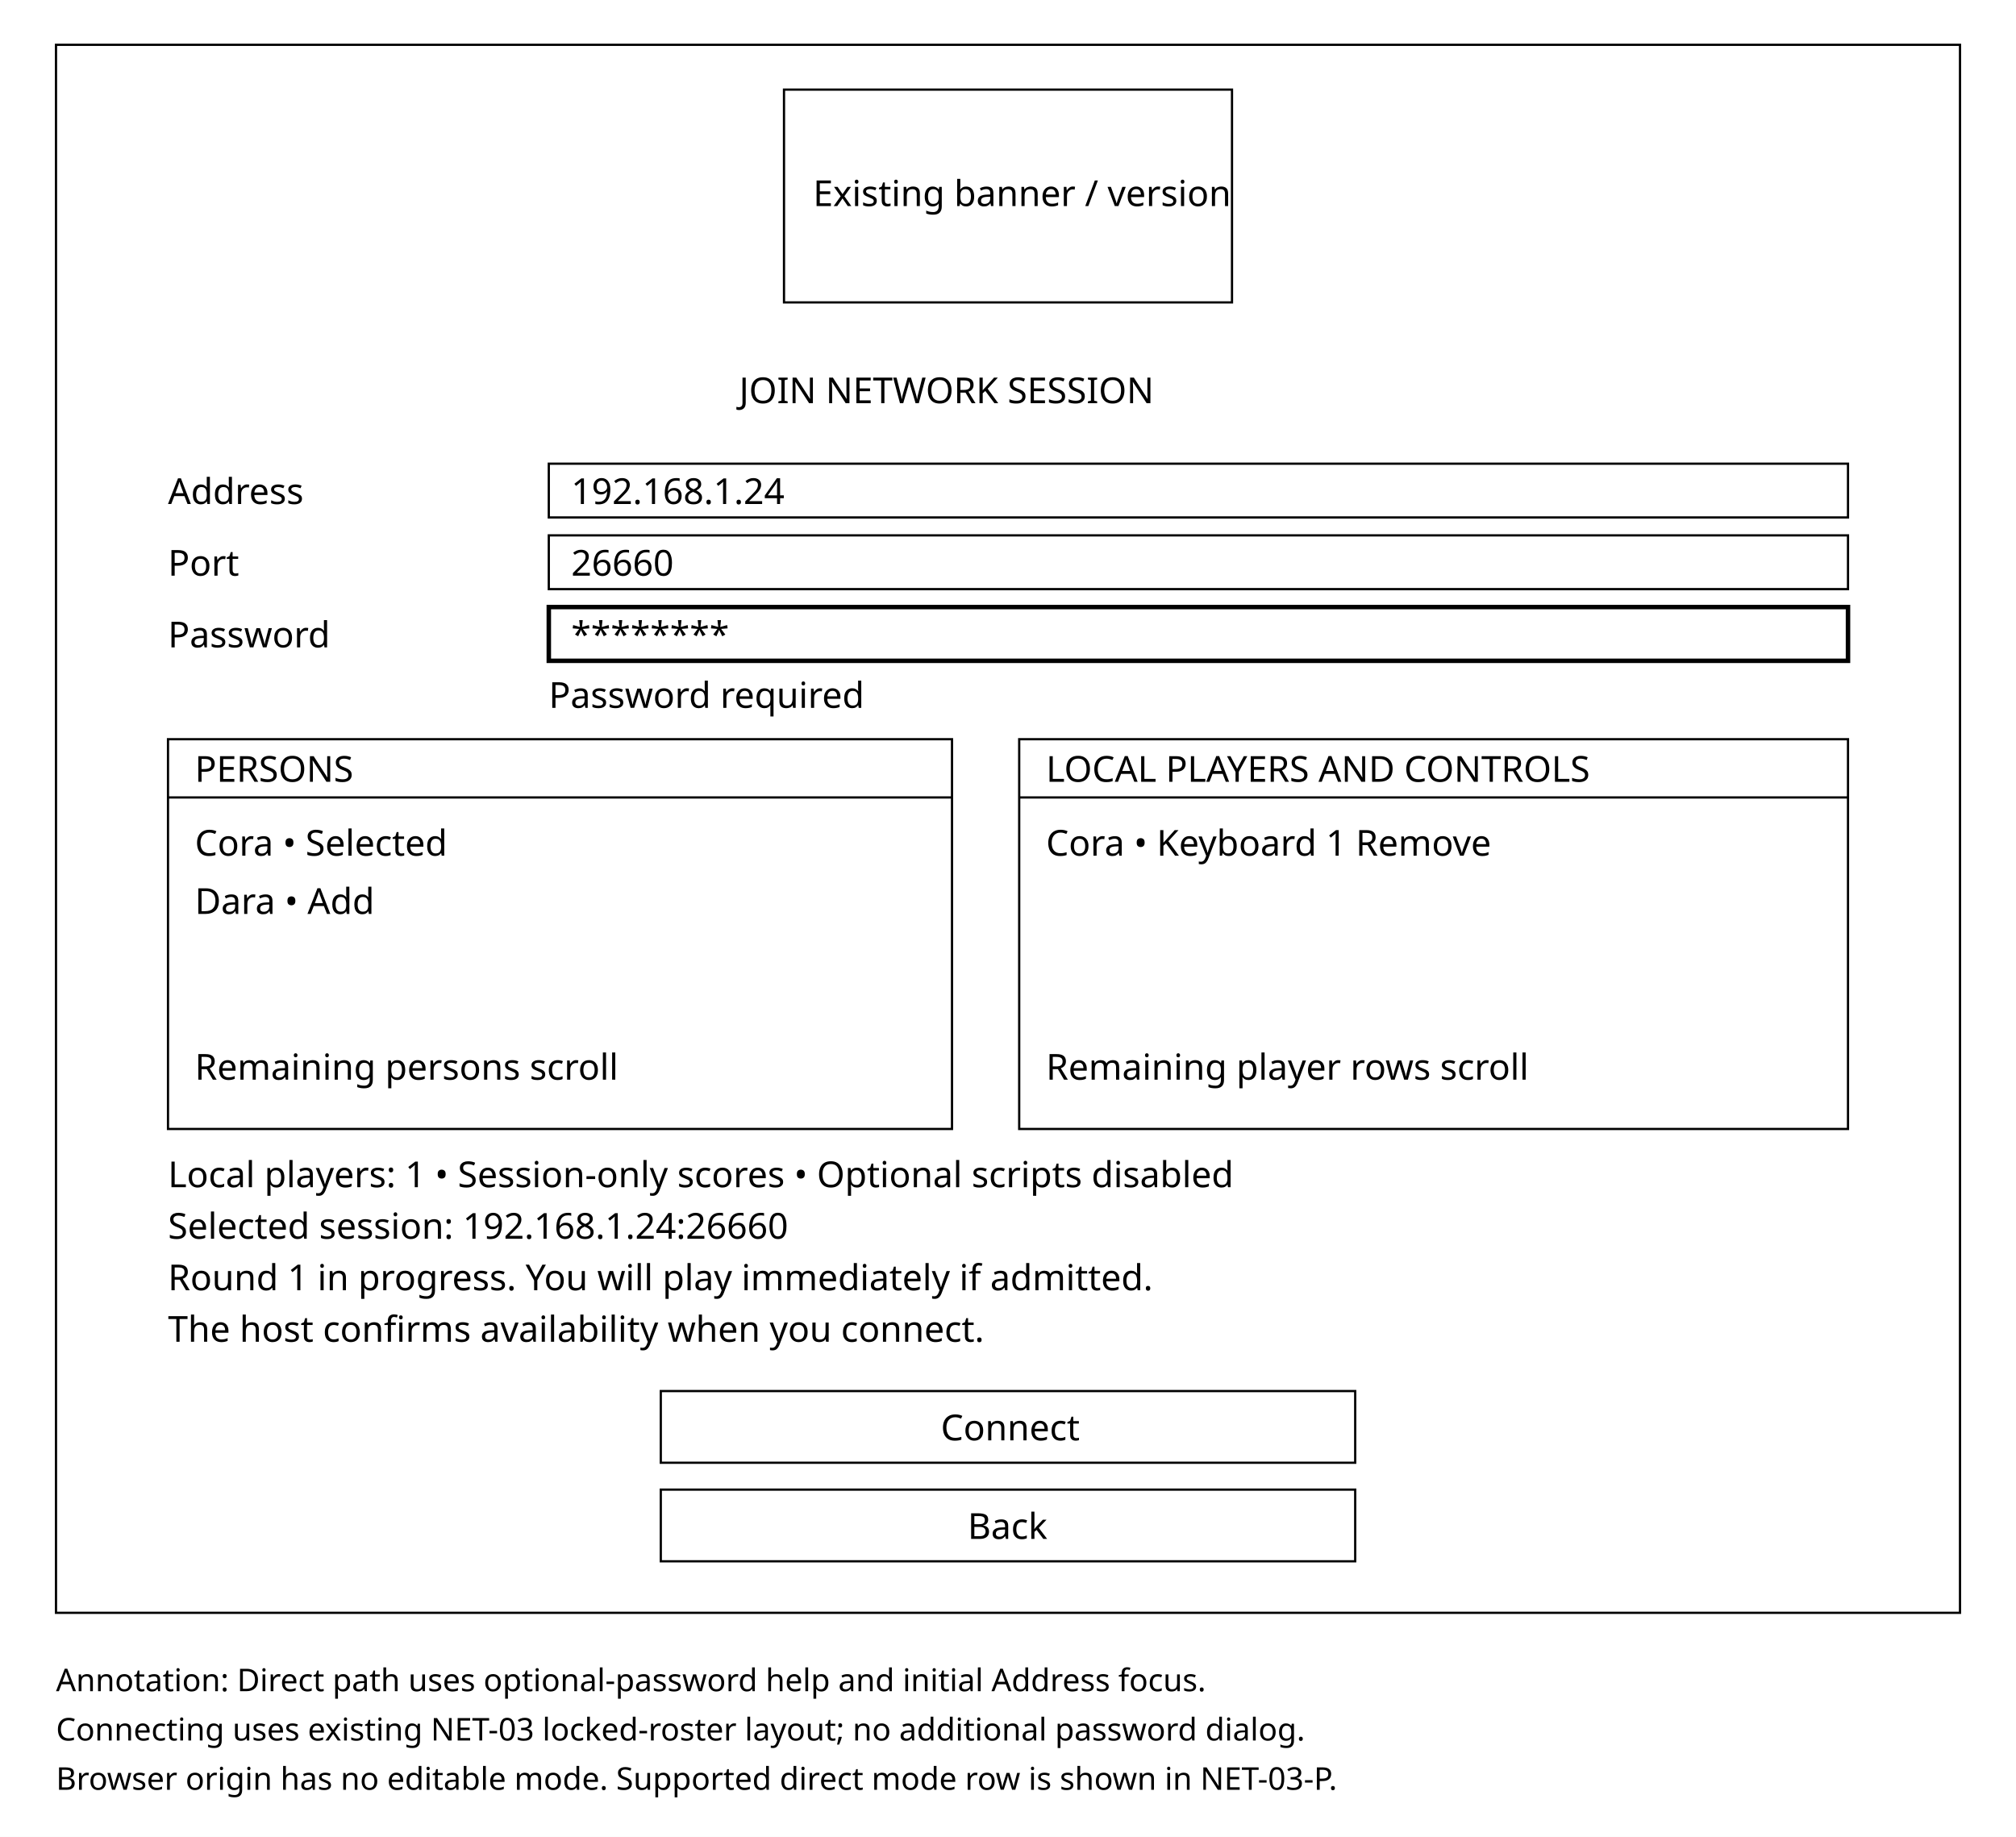
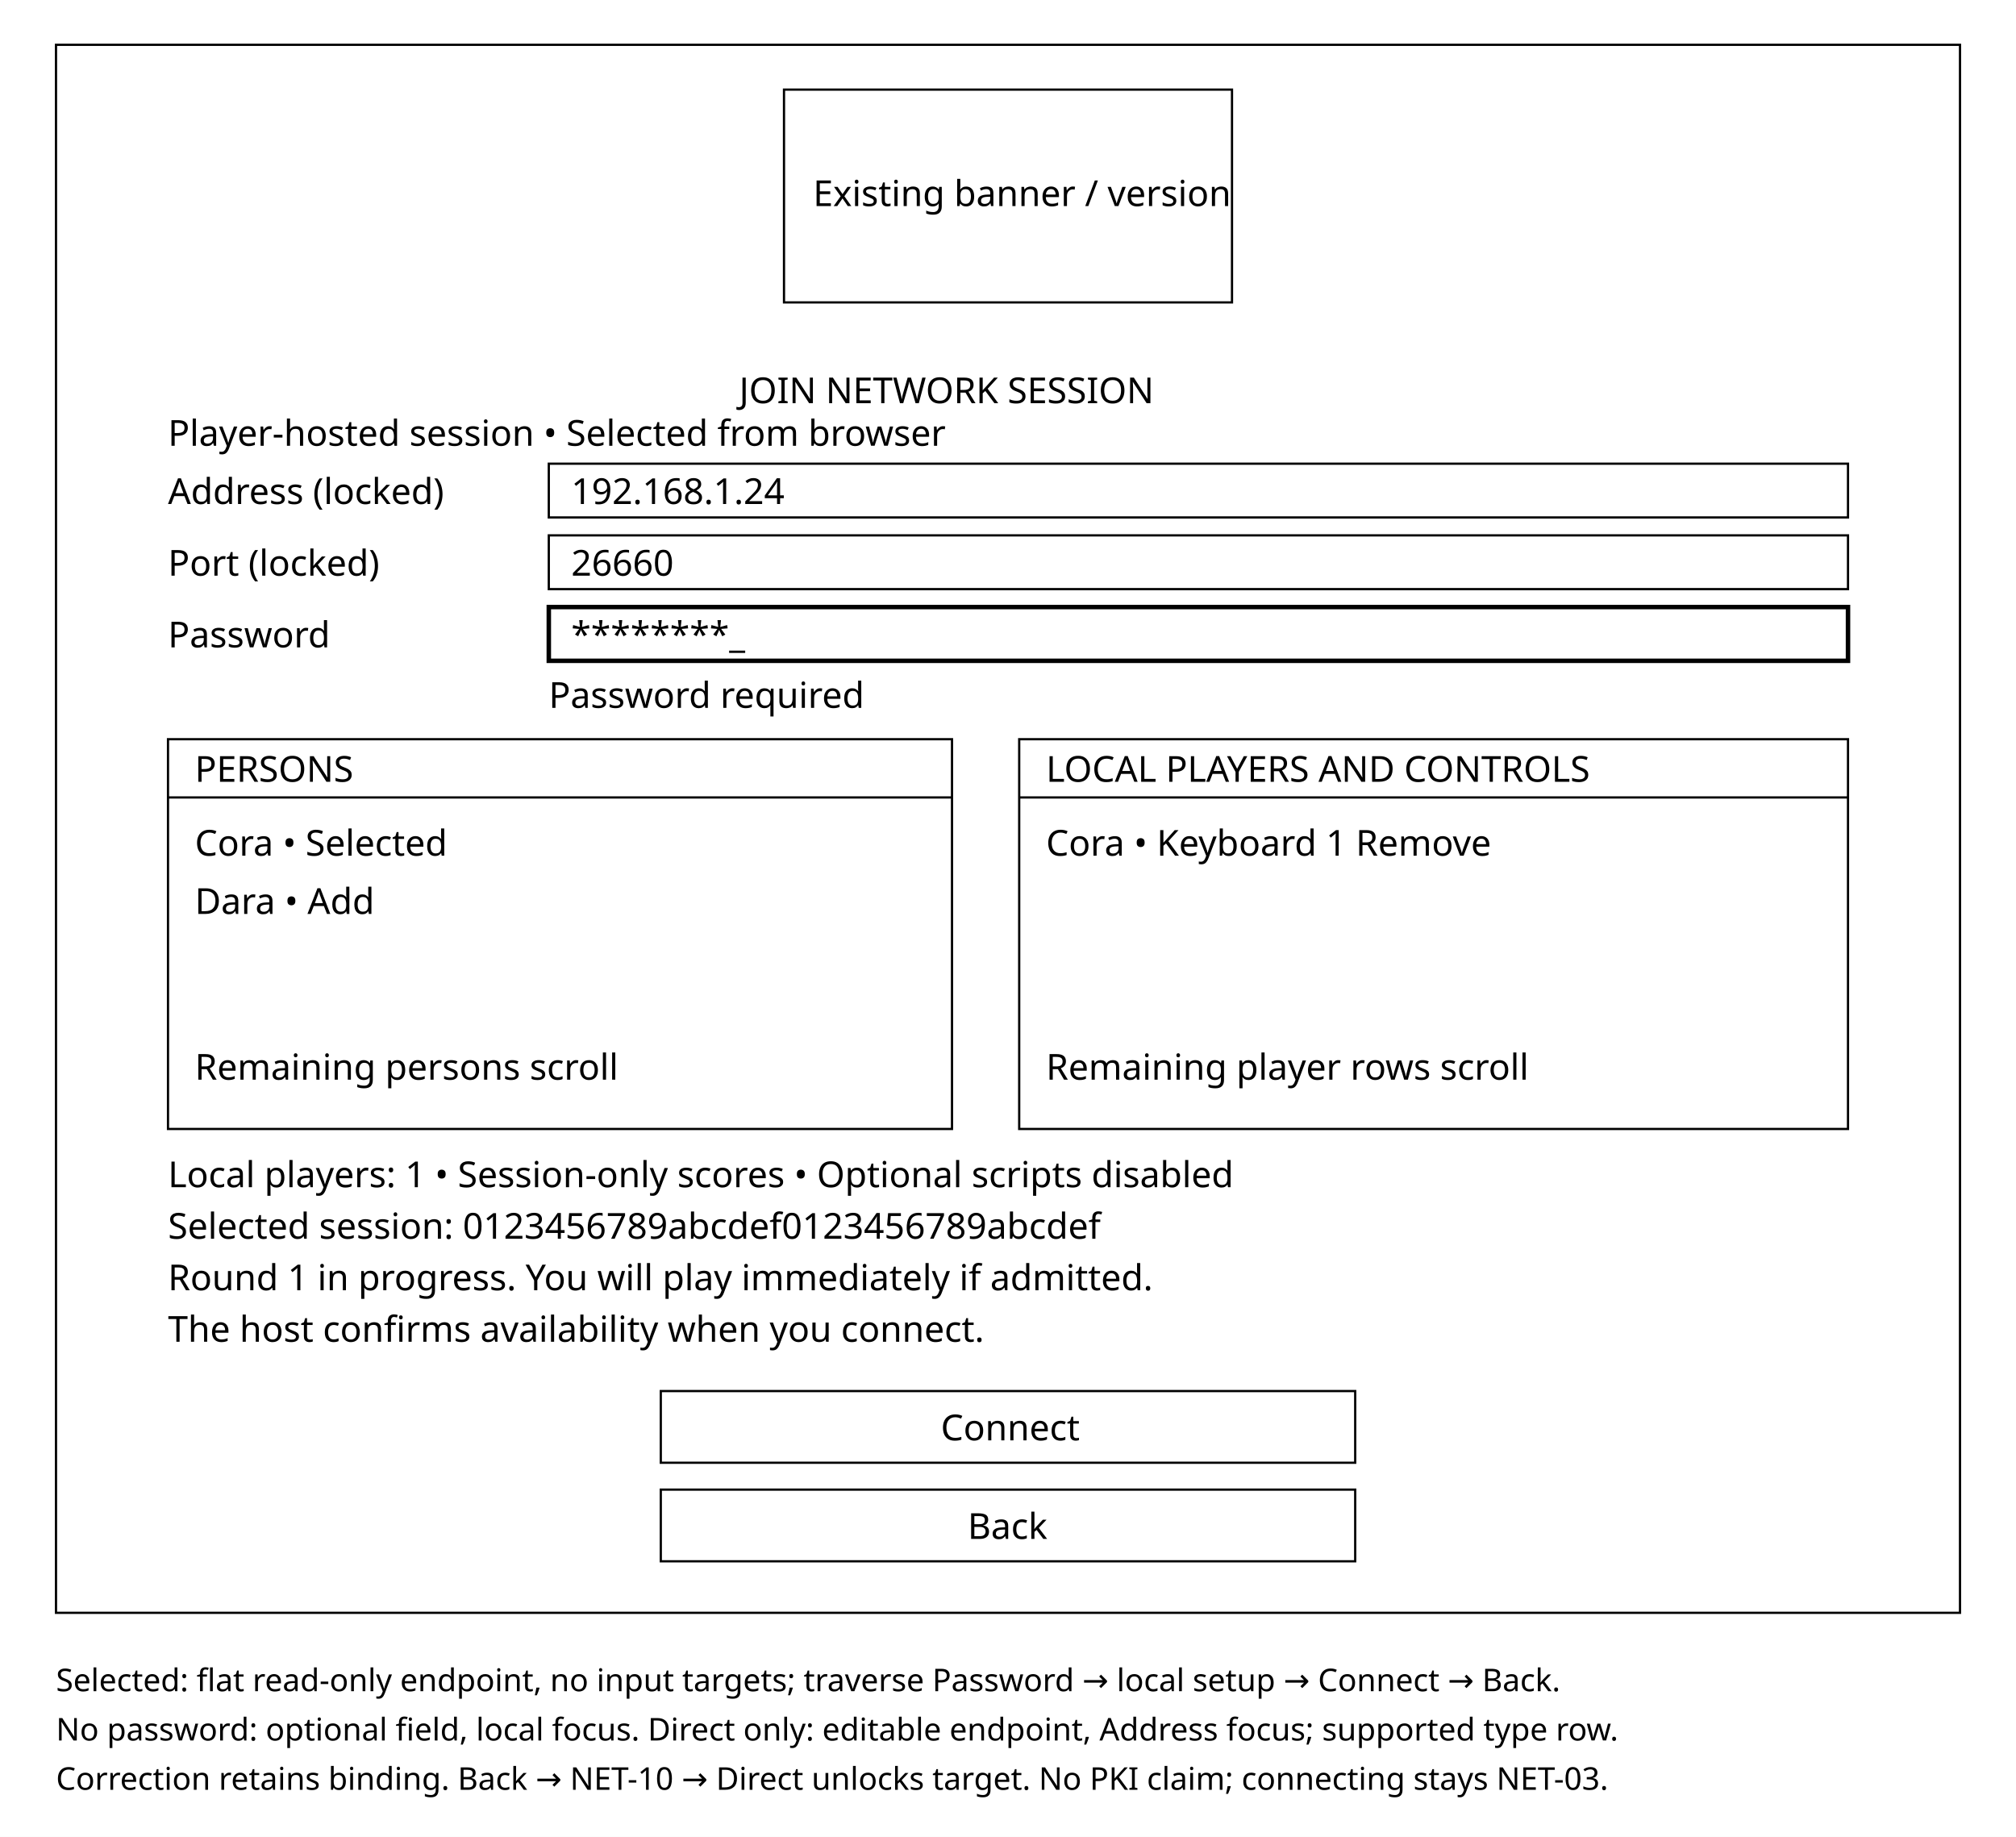
<svg xmlns="http://www.w3.org/2000/svg" width="900" height="820" viewBox="0 0 900 820">
  <rect width="900" height="820" fill="white" />
  <g fill="none" stroke="black">
    <rect x="25" y="20" width="850" height="700" />
    <rect x="350" y="40" width="200" height="95" />
    <rect x="245" y="207" width="580" height="24" />
    <rect x="245" y="239" width="580" height="24" />
    <rect x="245" y="271" width="580" height="24" stroke-width="2" />
    <rect x="75" y="330" width="350" height="174" />
    <rect x="455" y="330" width="370" height="174" />
    <path d="M75 356H425 M455 356H825" />
    <rect x="295" y="621" width="310" height="32" />
    <rect x="295" y="665" width="310" height="32" />
  </g>
  <g fill="black" font-family="sans-serif" font-size="16">
    <text x="363" y="92">Existing banner / version</text>
    <text x="330" y="180">JOIN NETWORK SESSION</text>
-     <text x="75" y="225">Address</text>
+     <text x="75" y="199">Player-hosted session • Selected from browser</text>
+     <text x="75" y="225">Address (locked)</text>
    <text x="255" y="225">192.168.1.24</text>
-     <text x="75" y="257">Port</text>
+     <text x="75" y="257">Port (locked)</text>
    <text x="255" y="257">26660</text>
    <text x="75" y="289">Password</text>
-     <text x="255" y="289">********</text>
+     <text x="255" y="289">********_</text>
    <text x="245" y="316">Password required</text>
    <text x="87" y="349">PERSONS</text>
    <text x="467" y="349">LOCAL PLAYERS AND CONTROLS</text>
    <text x="87" y="382">Cora • Selected</text>
    <text x="467" y="382">Cora • Keyboard 1       Remove</text>
    <text x="87" y="408">Dara • Add</text>
    <text x="87" y="482">Remaining persons scroll</text>
    <text x="467" y="482">Remaining player rows scroll</text>
    <text x="75" y="530">Local players: 1 • Session-only scores • Optional scripts disabled</text>
-     <text x="75" y="553">Selected session: 192.168.1.24:26660</text>
+     <text x="75" y="553">Selected session: 0123456789abcdef0123456789abcdef</text>
    <text x="75" y="576">Round 1 in progress. You will play immediately if admitted.</text>
    <text x="75" y="599">The host confirms availability when you connect.</text>
    <text x="420" y="643">Connect</text>
    <text x="432" y="687">Back</text>
  </g>
  <g font-family="sans-serif" font-size="14">
-     <text x="25" y="755">Annotation: Direct path uses optional-password help and initial Address focus.</text>
-     <text x="25" y="777">Connecting uses existing NET-03 locked-roster layout; no additional password dialog.</text>
-     <text x="25" y="799">Browser origin has no editable mode. Supported direct mode row is shown in NET-03-P.</text>
+     <text x="25" y="755">Selected: flat read-only endpoint, no input targets; traverse Password → local setup → Connect → Back.</text>
+     <text x="25" y="777">No password: optional field, local focus. Direct only: editable endpoint, Address focus; supported type row.</text>
+     <text x="25" y="799">Correction retains binding. Back → NET-10 → Direct unlocks target. No PKI claim; connecting stays NET-03.</text>
  </g>
</svg>
